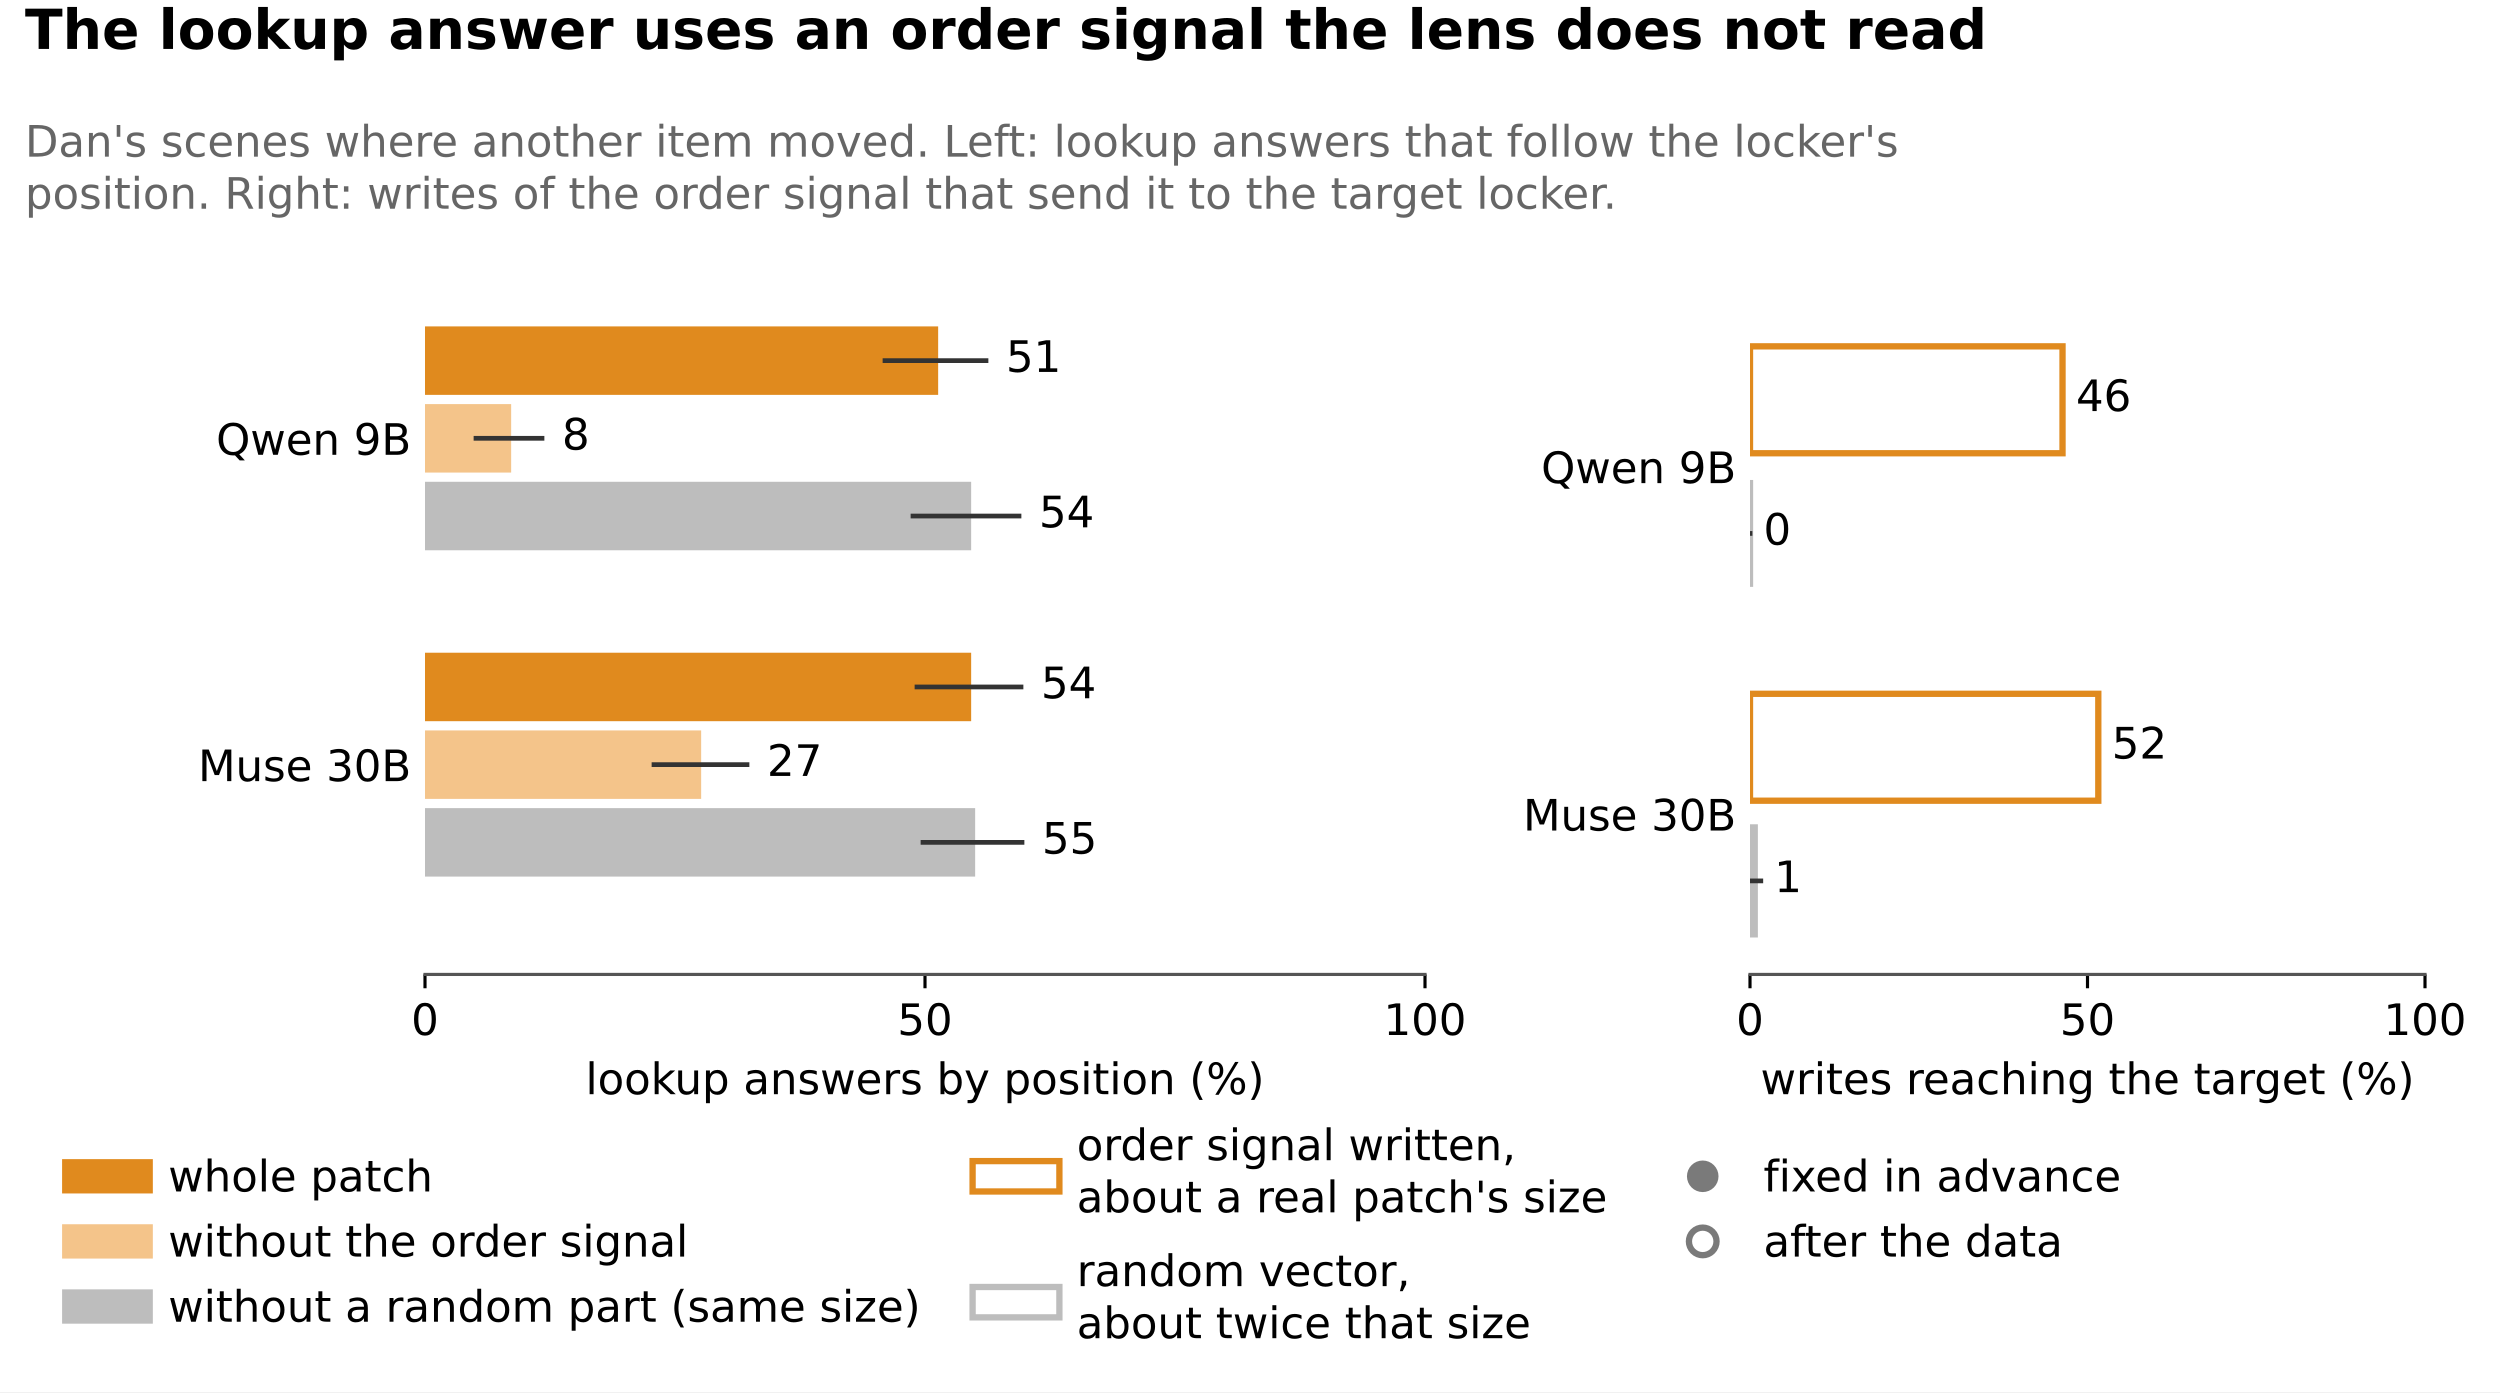
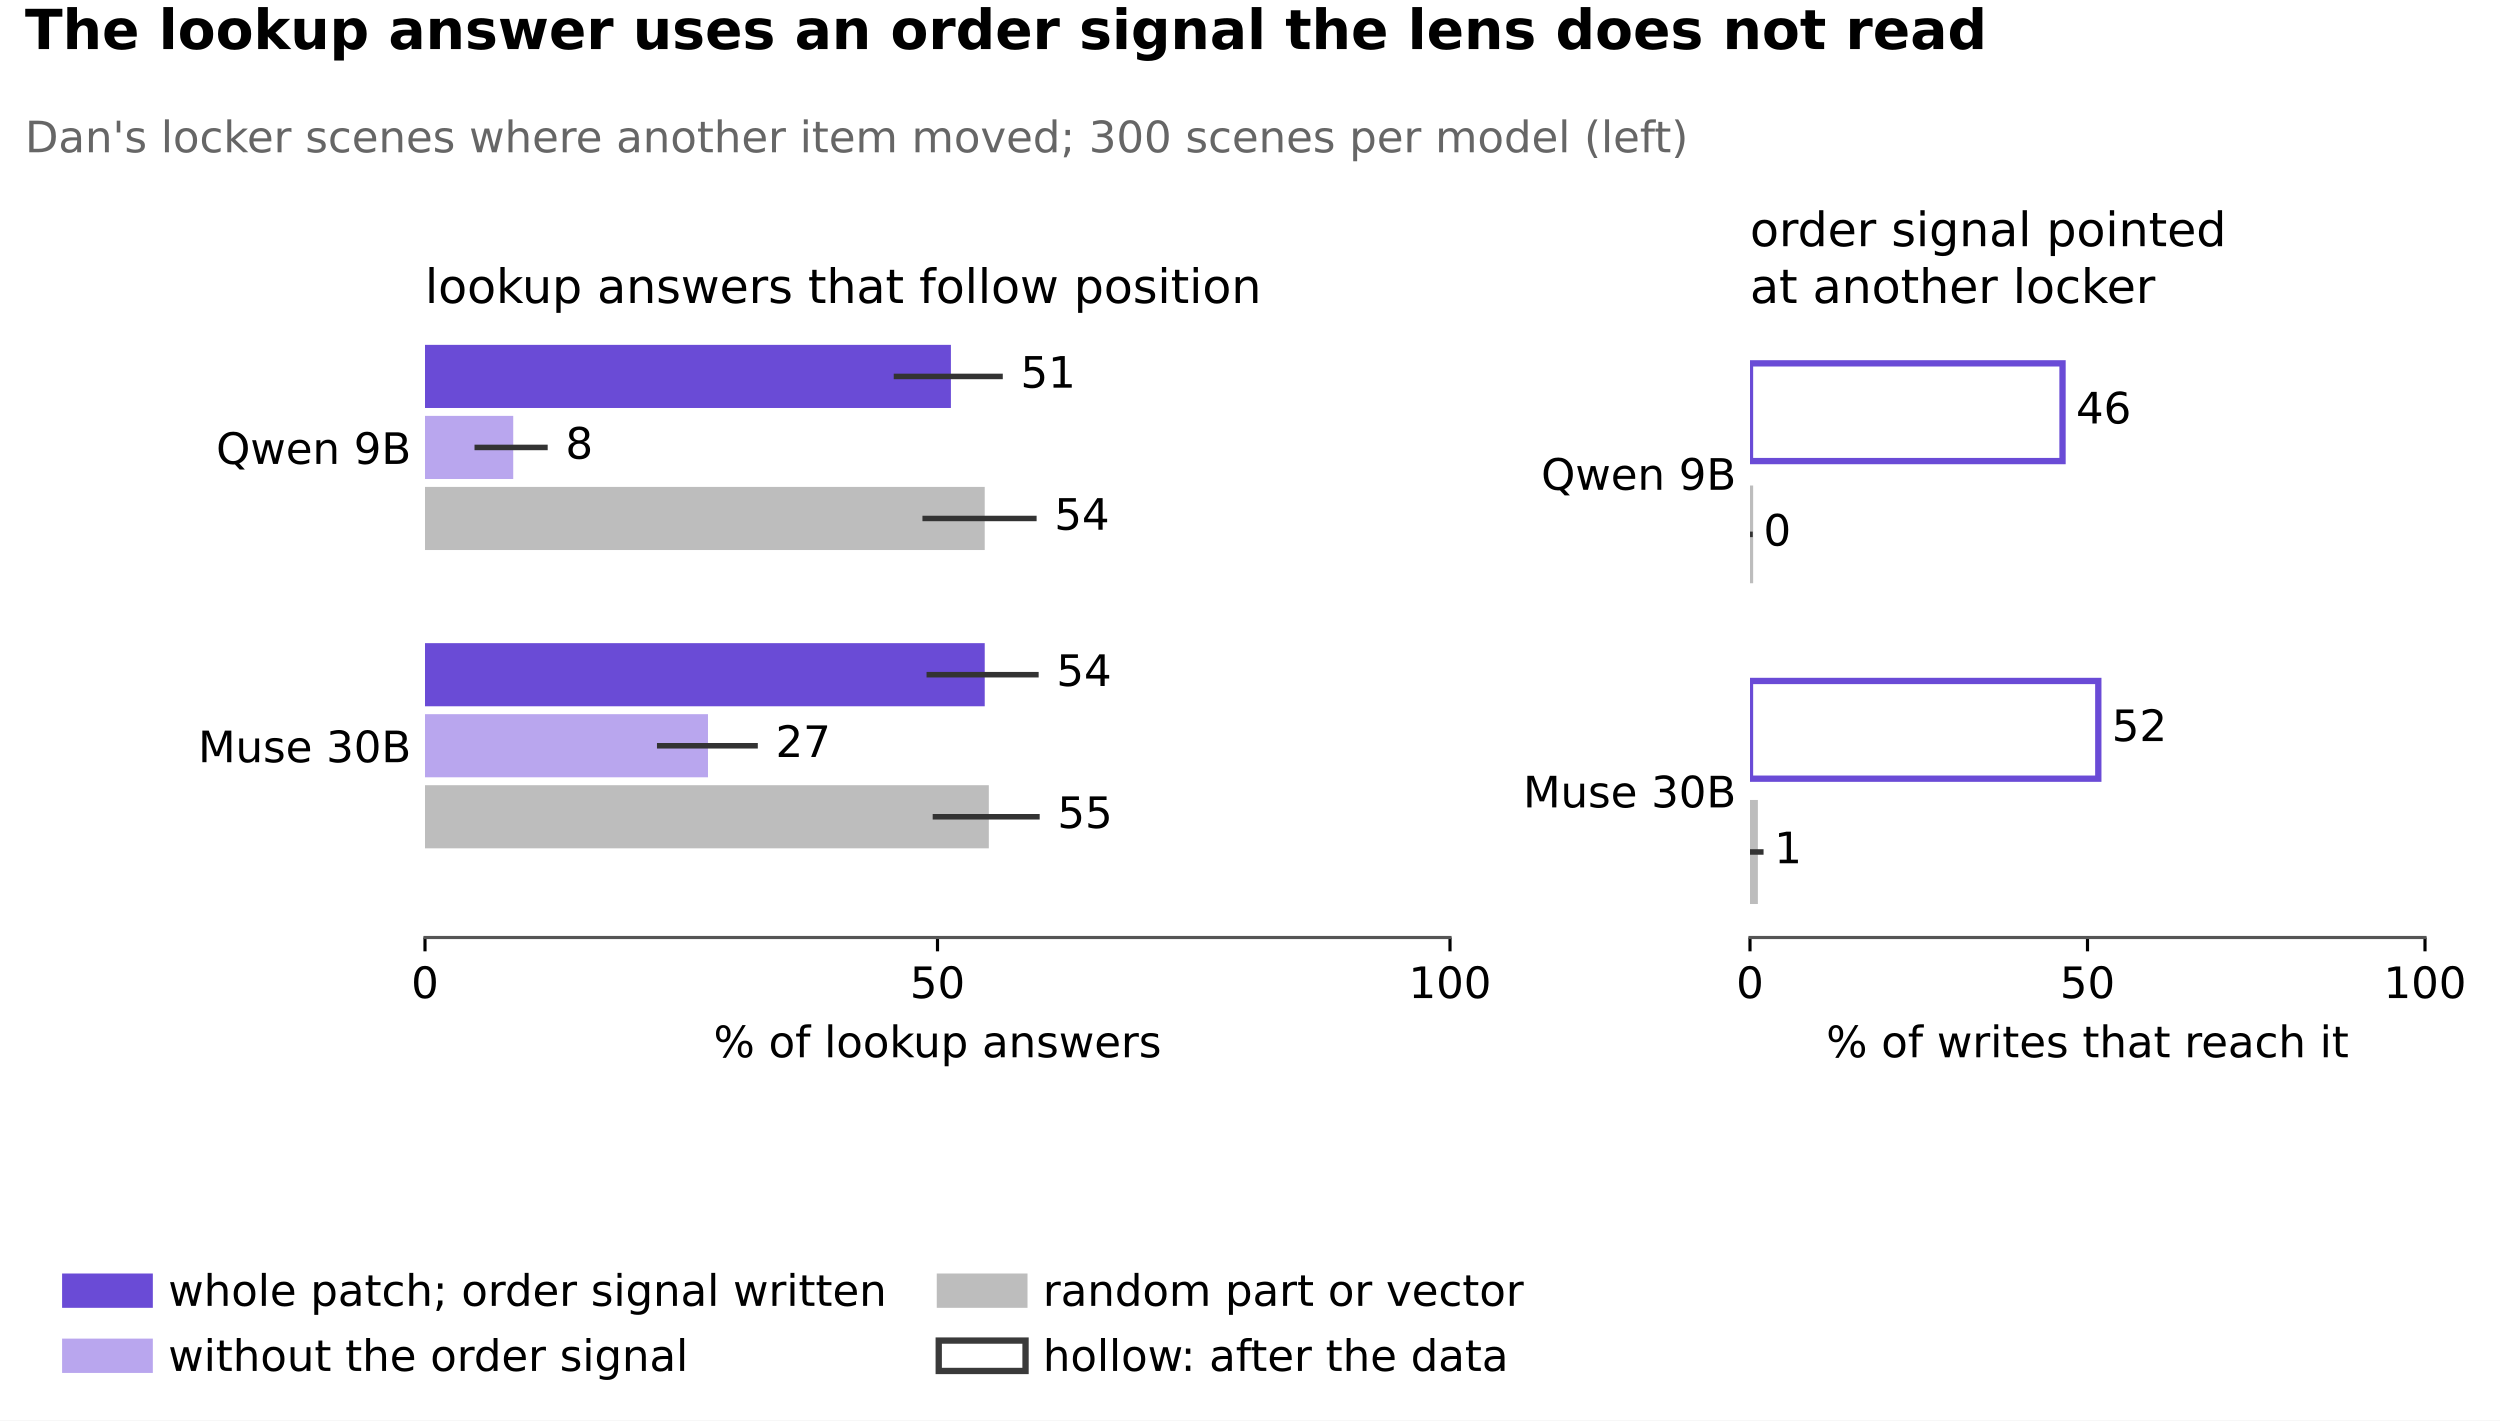
- <svg xmlns="http://www.w3.org/2000/svg" xmlns:xlink="http://www.w3.org/1999/xlink" width="633.6pt" height="352.8pt" viewBox="0 0 633.6 352.8" version="1.1">
+ <svg xmlns="http://www.w3.org/2000/svg" xmlns:xlink="http://www.w3.org/1999/xlink" width="633.6pt" height="360pt" viewBox="0 0 633.6 360" version="1.1">
  <defs>
    <style type="text/css">*{stroke-linejoin: round; stroke-linecap: butt}</style>
  </defs>
  <g id="figure_1">
    <g id="patch_1">
-       <path d="M 0 352.8  L 633.6 352.8  L 633.6 0  L 0 0  z " style="fill: #ffffff" />
+       <path d="M 0 360  L 633.6 360  L 633.6 0  L 0 0  z " style="fill: #ffffff" />
    </g>
    <g id="axes_1">
      <g id="patch_2">
-         <path d="M 107.712 246.96  L 361.152 246.96  L 361.152 77.616  L 107.712 77.616  z " style="fill: #ffffff" />
+         <path d="M 107.712 237.6  L 367.488 237.6  L 367.488 82.8  L 107.712 82.8  z " style="fill: #ffffff" />
      </g>
      <g id="matplotlib.axis_1">
        <g id="xtick_1">
          <g id="line2d_1">
            <defs>
-               <path id="m5cbfda195a" d="M 0 0  L 0 3.5  " style="stroke: #000000; stroke-width: 0.8" />
+               <path id="m99de636e02" d="M 0 0  L 0 3.5  " style="stroke: #000000; stroke-width: 0.8" />
            </defs>
            <g>
-               <use xlink:href="#m5cbfda195a" x="107.712" y="246.96" style="stroke: #000000; stroke-width: 0.8" />
+               <use xlink:href="#m99de636e02" x="107.712" y="237.6" style="stroke: #000000; stroke-width: 0.8" />
            </g>
          </g>
          <g id="text_1">
-             <text style="font-size: 11px; font-family: 'DejaVu Sans'; text-anchor: middle" x="107.712" y="262.317" transform="rotate(-0 107.712 262.3174)">0</text>
+             <text style="font-size: 11px; font-family: 'DejaVu Sans'; text-anchor: middle" x="107.712" y="252.957" transform="rotate(-0 107.712 252.9574)">0</text>
          </g>
        </g>
        <g id="xtick_2">
          <g id="line2d_2">
            <g>
-               <use xlink:href="#m5cbfda195a" x="234.432" y="246.96" style="stroke: #000000; stroke-width: 0.8" />
+               <use xlink:href="#m99de636e02" x="237.6" y="237.6" style="stroke: #000000; stroke-width: 0.8" />
            </g>
          </g>
          <g id="text_2">
-             <text style="font-size: 11px; font-family: 'DejaVu Sans'; text-anchor: middle" x="234.432" y="262.317" transform="rotate(-0 234.432 262.3174)">50</text>
+             <text style="font-size: 11px; font-family: 'DejaVu Sans'; text-anchor: middle" x="237.6" y="252.957" transform="rotate(-0 237.6 252.9574)">50</text>
          </g>
        </g>
        <g id="xtick_3">
          <g id="line2d_3">
            <g>
-               <use xlink:href="#m5cbfda195a" x="361.152" y="246.96" style="stroke: #000000; stroke-width: 0.8" />
+               <use xlink:href="#m99de636e02" x="367.488" y="237.6" style="stroke: #000000; stroke-width: 0.8" />
            </g>
          </g>
          <g id="text_3">
-             <text style="font-size: 11px; font-family: 'DejaVu Sans'; text-anchor: middle" x="361.152" y="262.317" transform="rotate(-0 361.152 262.3174)">100</text>
+             <text style="font-size: 11px; font-family: 'DejaVu Sans'; text-anchor: middle" x="367.488" y="252.957" transform="rotate(-0 367.488 252.9574)">100</text>
          </g>
        </g>
        <g id="text_4">
-           <text style="font-size: 11px; font-family: 'DejaVu Sans'; text-anchor: middle" x="234.432" y="277.318" transform="rotate(-0 234.432 277.3183)">lookup answers by position (%)</text>
+           <text style="font-size: 11px; font-family: 'DejaVu Sans'; text-anchor: middle" x="237.6" y="267.958" transform="rotate(-0 237.6 267.9583)">% of lookup answers</text>
        </g>
      </g>
      <g id="matplotlib.axis_2">
        <g id="ytick_1">
          <g id="line2d_4" />
          <g id="text_5">
-             <text style="font-size: 11px; font-family: 'DejaVu Sans'; text-anchor: end" x="104.212" y="115.27" transform="rotate(-0 104.212 115.2697)">Qwen 9B</text>
+             <text style="font-size: 11px; font-family: 'DejaVu Sans'; text-anchor: end" x="104.212" y="117.579" transform="rotate(-0 104.212 117.5787)">Qwen 9B</text>
          </g>
        </g>
        <g id="ytick_2">
          <g id="line2d_5" />
          <g id="text_6">
-             <text style="font-size: 11px; font-family: 'DejaVu Sans'; text-anchor: end" x="104.212" y="197.973" transform="rotate(-0 104.212 197.9726)">Muse 30B</text>
+             <text style="font-size: 11px; font-family: 'DejaVu Sans'; text-anchor: end" x="104.212" y="193.179" transform="rotate(-0 104.212 193.1787)">Muse 30B</text>
          </g>
        </g>
      </g>
      <g id="patch_3">
-         <path d="M 107.712 99.276  L 236.966 99.276  L 236.966 83.523  L 107.712 83.523  z " clip-path="url(#p3d1ac13165)" style="fill: #e08a1e; stroke: #e08a1e; stroke-width: 1.6; stroke-linejoin: miter" />
+         <path d="M 107.712 102.6  L 240.198 102.6  L 240.198 88.2  L 107.712 88.2  z " clip-path="url(#pbd786f29de)" style="fill: #6a4bd6; stroke: #6a4bd6; stroke-width: 1.6; stroke-linejoin: miter" />
      </g>
      <g id="patch_4">
-         <path d="M 107.712 118.967  L 128.748 118.967  L 128.748 103.215  L 107.712 103.215  z " clip-path="url(#p3d1ac13165)" style="fill: #f4c48a; stroke: #f4c48a; stroke-width: 1.6; stroke-linejoin: miter" />
+         <path d="M 107.712 120.6  L 129.273 120.6  L 129.273 106.2  L 107.712 106.2  z " clip-path="url(#pbd786f29de)" style="fill: #b9a6ee; stroke: #b9a6ee; stroke-width: 1.6; stroke-linejoin: miter" />
      </g>
      <g id="patch_5">
-         <path d="M 107.712 138.659  L 245.33 138.659  L 245.33 122.906  L 107.712 122.906  z " clip-path="url(#p3d1ac13165)" style="fill: #bdbdbd; stroke: #bdbdbd; stroke-width: 1.6; stroke-linejoin: miter" />
+         <path d="M 107.712 138.6  L 248.77 138.6  L 248.77 124.2  L 107.712 124.2  z " clip-path="url(#pbd786f29de)" style="fill: #bdbdbd; stroke: #bdbdbd; stroke-width: 1.6; stroke-linejoin: miter" />
      </g>
      <g id="patch_6">
-         <path d="M 107.712 181.979  L 245.33 181.979  L 245.33 166.226  L 107.712 166.226  z " clip-path="url(#p3d1ac13165)" style="fill: #e08a1e; stroke: #e08a1e; stroke-width: 1.6; stroke-linejoin: miter" />
+         <path d="M 107.712 178.2  L 248.77 178.2  L 248.77 163.8  L 107.712 163.8  z " clip-path="url(#pbd786f29de)" style="fill: #6a4bd6; stroke: #6a4bd6; stroke-width: 1.6; stroke-linejoin: miter" />
      </g>
      <g id="patch_7">
-         <path d="M 107.712 201.67  L 176.901 201.67  L 176.901 185.917  L 107.712 185.917  z " clip-path="url(#p3d1ac13165)" style="fill: #f4c48a; stroke: #f4c48a; stroke-width: 1.6; stroke-linejoin: miter" />
+         <path d="M 107.712 196.2  L 178.631 196.2  L 178.631 181.8  L 107.712 181.8  z " clip-path="url(#pbd786f29de)" style="fill: #b9a6ee; stroke: #b9a6ee; stroke-width: 1.6; stroke-linejoin: miter" />
      </g>
      <g id="patch_8">
-         <path d="M 107.712 221.361  L 246.344 221.361  L 246.344 205.609  L 107.712 205.609  z " clip-path="url(#p3d1ac13165)" style="fill: #bdbdbd; stroke: #bdbdbd; stroke-width: 1.6; stroke-linejoin: miter" />
+         <path d="M 107.712 214.2  L 249.809 214.2  L 249.809 199.8  L 107.712 199.8  z " clip-path="url(#pbd786f29de)" style="fill: #bdbdbd; stroke: #bdbdbd; stroke-width: 1.6; stroke-linejoin: miter" />
      </g>
      <g id="patch_9">
-         <path d="M 107.712 246.96  L 361.152 246.96  " style="fill: none; stroke: #555555; stroke-width: 0.8; stroke-linejoin: miter; stroke-linecap: square" />
+         <path d="M 107.712 237.6  L 367.488 237.6  " style="fill: none; stroke: #555555; stroke-width: 0.8; stroke-linejoin: miter; stroke-linecap: square" />
      </g>
      <g id="line2d_6">
-         <path d="M 224.294 91.4  L 249.892 91.4  " clip-path="url(#p3d1ac13165)" style="fill: none; stroke: #333333; stroke-width: 1.2; stroke-linecap: square" />
+         <path d="M 227.209 95.4  L 253.446 95.4  " clip-path="url(#pbd786f29de)" style="fill: none; stroke: #333333; stroke-width: 1.4; stroke-linecap: square" />
      </g>
      <g id="text_7">
-         <text style="font-size: 11px; font-family: 'DejaVu Sans'; text-anchor: start" x="254.961" y="94.257" transform="rotate(-0 254.9606 94.25724)">51</text>
+         <text style="font-size: 11px; font-family: 'DejaVu Sans'; text-anchor: start" x="258.642" y="98.257" transform="rotate(-0 258.6419 98.25742)">51</text>
      </g>
      <g id="line2d_7">
-         <path d="M 120.637 111.091  L 137.364 111.091  " clip-path="url(#p3d1ac13165)" style="fill: none; stroke: #333333; stroke-width: 1.2; stroke-linecap: square" />
+         <path d="M 120.961 113.4  L 138.106 113.4  " clip-path="url(#pbd786f29de)" style="fill: none; stroke: #333333; stroke-width: 1.4; stroke-linecap: square" />
      </g>
      <g id="text_8">
-         <text style="font-size: 11px; font-family: 'DejaVu Sans'; text-anchor: start" x="142.433" y="113.948" transform="rotate(-0 142.4333 113.9484)">8</text>
+         <text style="font-size: 11px; font-family: 'DejaVu Sans'; text-anchor: start" x="143.301" y="116.257" transform="rotate(-0 143.3013 116.2574)">8</text>
      </g>
      <g id="line2d_8">
-         <path d="M 231.391 130.782  L 258.255 130.782  " clip-path="url(#p3d1ac13165)" style="fill: none; stroke: #333333; stroke-width: 1.2; stroke-linecap: square" />
+         <path d="M 234.483 131.4  L 262.019 131.4  " clip-path="url(#pbd786f29de)" style="fill: none; stroke: #333333; stroke-width: 1.4; stroke-linecap: square" />
      </g>
      <g id="text_9">
-         <text style="font-size: 11px; font-family: 'DejaVu Sans'; text-anchor: start" x="263.324" y="133.64" transform="rotate(-0 263.3242 133.6396)">54</text>
+         <text style="font-size: 11px; font-family: 'DejaVu Sans'; text-anchor: start" x="267.214" y="134.257" transform="rotate(-0 267.2145 134.2574)">54</text>
      </g>
      <g id="line2d_9">
-         <path d="M 232.404 174.103  L 258.762 174.103  " clip-path="url(#p3d1ac13165)" style="fill: none; stroke: #333333; stroke-width: 1.2; stroke-linecap: square" />
+         <path d="M 235.522 171  L 262.538 171  " clip-path="url(#pbd786f29de)" style="fill: none; stroke: #333333; stroke-width: 1.4; stroke-linecap: square" />
      </g>
      <g id="text_10">
-         <text style="font-size: 11px; font-family: 'DejaVu Sans'; text-anchor: start" x="263.831" y="176.96" transform="rotate(-0 263.831 176.9601)">54</text>
+         <text style="font-size: 11px; font-family: 'DejaVu Sans'; text-anchor: start" x="267.734" y="173.857" transform="rotate(-0 267.734 173.8574)">54</text>
      </g>
      <g id="line2d_10">
-         <path d="M 165.75 193.794  L 189.32 193.794  " clip-path="url(#p3d1ac13165)" style="fill: none; stroke: #333333; stroke-width: 1.2; stroke-linecap: square" />
+         <path d="M 167.201 189  L 191.36 189  " clip-path="url(#pbd786f29de)" style="fill: none; stroke: #333333; stroke-width: 1.4; stroke-linecap: square" />
      </g>
      <g id="text_11">
-         <text style="font-size: 11px; font-family: 'DejaVu Sans'; text-anchor: start" x="194.388" y="196.651" transform="rotate(-0 194.3885 196.6513)">27</text>
+         <text style="font-size: 11px; font-family: 'DejaVu Sans'; text-anchor: start" x="196.555" y="191.857" transform="rotate(-0 196.5554 191.8574)">27</text>
      </g>
      <g id="line2d_11">
-         <path d="M 233.925 213.485  L 259.016 213.485  " clip-path="url(#p3d1ac13165)" style="fill: none; stroke: #333333; stroke-width: 1.2; stroke-linecap: square" />
+         <path d="M 237.08 207  L 262.798 207  " clip-path="url(#pbd786f29de)" style="fill: none; stroke: #333333; stroke-width: 1.4; stroke-linecap: square" />
      </g>
      <g id="text_12">
-         <text style="font-size: 11px; font-family: 'DejaVu Sans'; text-anchor: start" x="264.084" y="216.342" transform="rotate(-0 264.0845 216.3424)">55</text>
+         <text style="font-size: 11px; font-family: 'DejaVu Sans'; text-anchor: start" x="267.994" y="209.857" transform="rotate(-0 267.9938 209.8574)">55</text>
+       </g>
+       <g id="text_13">
+         <text style="font-size: 12px; font-family: 'DejaVu Sans'; text-anchor: start" x="107.712" y="76.8" transform="rotate(-0 107.712 76.8)">lookup answers that follow position</text>
      </g>
    </g>
    <g id="axes_2">
      <g id="patch_10">
-         <path d="M 443.52 246.96  L 614.592 246.96  L 614.592 77.616  L 443.52 77.616  z " style="fill: #ffffff" />
+         <path d="M 443.52 237.6  L 614.592 237.6  L 614.592 82.8  L 443.52 82.8  z " style="fill: #ffffff" />
      </g>
      <g id="matplotlib.axis_3">
        <g id="xtick_4">
          <g id="line2d_12">
            <g>
-               <use xlink:href="#m5cbfda195a" x="443.52" y="246.96" style="stroke: #000000; stroke-width: 0.8" />
-             </g>
-           </g>
-           <g id="text_13">
-             <text style="font-size: 11px; font-family: 'DejaVu Sans'; text-anchor: middle" x="443.52" y="262.317" transform="rotate(-0 443.52 262.3174)">0</text>
+               <use xlink:href="#m99de636e02" x="443.52" y="237.6" style="stroke: #000000; stroke-width: 0.8" />
+             </g>
+           </g>
+           <g id="text_14">
+             <text style="font-size: 11px; font-family: 'DejaVu Sans'; text-anchor: middle" x="443.52" y="252.957" transform="rotate(-0 443.52 252.9574)">0</text>
          </g>
        </g>
        <g id="xtick_5">
          <g id="line2d_13">
            <g>
-               <use xlink:href="#m5cbfda195a" x="529.056" y="246.96" style="stroke: #000000; stroke-width: 0.8" />
-             </g>
-           </g>
-           <g id="text_14">
-             <text style="font-size: 11px; font-family: 'DejaVu Sans'; text-anchor: middle" x="529.056" y="262.317" transform="rotate(-0 529.056 262.3174)">50</text>
+               <use xlink:href="#m99de636e02" x="529.056" y="237.6" style="stroke: #000000; stroke-width: 0.8" />
+             </g>
+           </g>
+           <g id="text_15">
+             <text style="font-size: 11px; font-family: 'DejaVu Sans'; text-anchor: middle" x="529.056" y="252.957" transform="rotate(-0 529.056 252.9574)">50</text>
          </g>
        </g>
        <g id="xtick_6">
          <g id="line2d_14">
            <g>
-               <use xlink:href="#m5cbfda195a" x="614.592" y="246.96" style="stroke: #000000; stroke-width: 0.8" />
-             </g>
-           </g>
-           <g id="text_15">
-             <text style="font-size: 11px; font-family: 'DejaVu Sans'; text-anchor: middle" x="614.592" y="262.317" transform="rotate(-0 614.592 262.3174)">100</text>
-           </g>
-         </g>
-         <g id="text_16">
-           <text style="font-size: 11px; font-family: 'DejaVu Sans'; text-anchor: middle" x="529.056" y="277.318" transform="rotate(-0 529.056 277.3183)">writes reaching the target (%)</text>
+               <use xlink:href="#m99de636e02" x="614.592" y="237.6" style="stroke: #000000; stroke-width: 0.8" />
+             </g>
+           </g>
+           <g id="text_16">
+             <text style="font-size: 11px; font-family: 'DejaVu Sans'; text-anchor: middle" x="614.592" y="252.957" transform="rotate(-0 614.592 252.9574)">100</text>
+           </g>
+         </g>
+         <g id="text_17">
+           <text style="font-size: 11px; font-family: 'DejaVu Sans'; text-anchor: middle" x="529.056" y="267.958" transform="rotate(-0 529.056 267.9583)">% of writes that reach it</text>
        </g>
      </g>
      <g id="matplotlib.axis_4">
        <g id="ytick_3">
          <g id="line2d_15" />
-           <g id="text_17">
-             <text style="font-size: 11px; font-family: 'DejaVu Sans'; text-anchor: end" x="440.02" y="122.437" transform="rotate(-0 440.02 122.4373)">Qwen 9B</text>
+           <g id="text_18">
+             <text style="font-size: 11px; font-family: 'DejaVu Sans'; text-anchor: end" x="440.02" y="124.131" transform="rotate(-0 440.02 124.1307)">Qwen 9B</text>
          </g>
        </g>
        <g id="ytick_4">
          <g id="line2d_16" />
-           <g id="text_18">
-             <text style="font-size: 11px; font-family: 'DejaVu Sans'; text-anchor: end" x="440.02" y="210.496" transform="rotate(-0 440.02 210.4962)">Muse 30B</text>
+           <g id="text_19">
+             <text style="font-size: 11px; font-family: 'DejaVu Sans'; text-anchor: end" x="440.02" y="204.627" transform="rotate(-0 440.02 204.6267)">Muse 30B</text>
          </g>
        </g>
      </g>
      <g id="patch_11">
-         <path d="M 443.52 114.872  L 522.726 114.872  L 522.726 87.777  L 443.52 87.777  z " clip-path="url(#p22f3e04cb5)" style="fill: #ffffff; stroke: #e08a1e; stroke-width: 1.6; stroke-linejoin: miter" />
+         <path d="M 443.52 116.856  L 522.726 116.856  L 522.726 92.088  L 443.52 92.088  z " clip-path="url(#p1f39a87730)" style="fill: #ffffff; stroke: #6a4bd6; stroke-width: 1.6; stroke-linejoin: miter" />
      </g>
      <g id="patch_12">
-         <path d="M 443.52 148.74  L 443.52 148.74  L 443.52 121.645  L 443.52 121.645  z " clip-path="url(#p22f3e04cb5)" style="fill: #ffffff; stroke: #bdbdbd; stroke-width: 1.6; stroke-linejoin: miter" />
+         <path d="M 443.52 147.816  L 443.52 147.816  L 443.52 123.048  L 443.52 123.048  z " clip-path="url(#p1f39a87730)" style="fill: #ffffff; stroke: #bdbdbd; stroke-width: 1.6; stroke-linejoin: miter" />
      </g>
      <g id="patch_13">
-         <path d="M 443.52 202.931  L 531.793 202.931  L 531.793 175.836  L 443.52 175.836  z " clip-path="url(#p22f3e04cb5)" style="fill: #ffffff; stroke: #e08a1e; stroke-width: 1.6; stroke-linejoin: miter" />
+         <path d="M 443.52 197.352  L 531.793 197.352  L 531.793 172.584  L 443.52 172.584  z " clip-path="url(#p1f39a87730)" style="fill: #ffffff; stroke: #6a4bd6; stroke-width: 1.6; stroke-linejoin: miter" />
      </g>
      <g id="patch_14">
-         <path d="M 443.52 236.799  L 444.718 236.799  L 444.718 209.704  L 443.52 209.704  z " clip-path="url(#p22f3e04cb5)" style="fill: #ffffff; stroke: #bdbdbd; stroke-width: 1.6; stroke-linejoin: miter" />
+         <path d="M 443.52 228.312  L 444.718 228.312  L 444.718 203.544  L 443.52 203.544  z " clip-path="url(#p1f39a87730)" style="fill: #ffffff; stroke: #bdbdbd; stroke-width: 1.6; stroke-linejoin: miter" />
      </g>
      <g id="patch_15">
-         <path d="M 443.52 246.96  L 614.592 246.96  " style="fill: none; stroke: #555555; stroke-width: 0.8; stroke-linejoin: miter; stroke-linecap: square" />
-       </g>
-       <g id="text_19">
-         <text style="font-size: 11px; font-family: 'DejaVu Sans'; text-anchor: start" x="526.148" y="104.182" transform="rotate(-0 526.1478 104.1816)">46</text>
+         <path d="M 443.52 237.6  L 614.592 237.6  " style="fill: none; stroke: #555555; stroke-width: 0.8; stroke-linejoin: miter; stroke-linecap: square" />
+       </g>
+       <g id="text_20">
+         <text style="font-size: 11px; font-family: 'DejaVu Sans'; text-anchor: start" x="526.148" y="107.329" transform="rotate(-0 526.1478 107.3294)">46</text>
      </g>
      <g id="line2d_17">
-         <path d="M 443.52 135.193  L 443.52 135.193  " clip-path="url(#p22f3e04cb5)" style="fill: none; stroke: #333333; stroke-width: 1.2; stroke-linecap: square" />
-       </g>
-       <g id="text_20">
-         <text style="font-size: 11px; font-family: 'DejaVu Sans'; text-anchor: start" x="446.941" y="138.05" transform="rotate(-0 446.9414 138.0504)">0</text>
+         <path d="M 443.52 135.432  L 443.52 135.432  " clip-path="url(#p1f39a87730)" style="fill: none; stroke: #333333; stroke-width: 1.4; stroke-linecap: square" />
      </g>
      <g id="text_21">
-         <text style="font-size: 11px; font-family: 'DejaVu Sans'; text-anchor: start" x="535.215" y="192.24" transform="rotate(-0 535.2146 192.2405)">52</text>
+         <text style="font-size: 11px; font-family: 'DejaVu Sans'; text-anchor: start" x="446.941" y="138.289" transform="rotate(-0 446.9414 138.2894)">0</text>
+       </g>
+       <g id="text_22">
+         <text style="font-size: 11px; font-family: 'DejaVu Sans'; text-anchor: start" x="535.215" y="187.825" transform="rotate(-0 535.2146 187.8254)">52</text>
      </g>
      <g id="line2d_18">
-         <path d="M 443.52 223.252  L 446.257 223.252  " clip-path="url(#p22f3e04cb5)" style="fill: none; stroke: #333333; stroke-width: 1.2; stroke-linecap: square" />
-       </g>
-       <g id="text_22">
-         <text style="font-size: 11px; font-family: 'DejaVu Sans'; text-anchor: start" x="449.679" y="226.109" transform="rotate(-0 449.6786 226.1093)">1</text>
-       </g>
-     </g>
-     <g id="text_23">
-       <text style="font-weight: 700; font-size: 14px; font-family: 'DejaVu Sans'; text-anchor: start" x="6.336" y="12.402" transform="rotate(-0 6.336 12.40181)">The lookup answer uses an order signal the lens does not read</text>
-     </g>
-     <g id="text_24">
-       <text style="font-size: 11px; font-family: 'DejaVu Sans'; fill: #666666" transform="translate(6.336 39.69935)">Dan's scenes where another item moved. Left: lookup answers that follow the locker's</text>
-       <text style="font-size: 11px; font-family: 'DejaVu Sans'; fill: #666666" transform="translate(6.336 52.90236)">position. Right: writes of the order signal that send it to the target locker.</text>
+         <path d="M 443.52 215.928  L 446.257 215.928  " clip-path="url(#p1f39a87730)" style="fill: none; stroke: #333333; stroke-width: 1.4; stroke-linecap: square" />
+       </g>
+       <g id="text_23">
+         <text style="font-size: 11px; font-family: 'DejaVu Sans'; text-anchor: start" x="449.679" y="218.785" transform="rotate(-0 449.6786 218.7854)">1</text>
+       </g>
+       <g id="text_24">
+         <text style="font-size: 12px; font-family: 'DejaVu Sans'" transform="translate(443.52 62.39672)">order signal pointed</text>
+         <text style="font-size: 12px; font-family: 'DejaVu Sans'" transform="translate(443.52 76.8)">at another locker</text>
+       </g>
+     </g>
+     <g id="text_25">
+       <text style="font-weight: 700; font-size: 14px; font-family: 'DejaVu Sans'; text-anchor: start" x="6.336" y="12.438" transform="rotate(-0 6.336 12.43781)">The lookup answer uses an order signal the lens does not read</text>
+     </g>
+     <g id="text_26">
+       <text style="font-size: 11px; font-family: 'DejaVu Sans'; text-anchor: start; fill: #666666" x="6.336" y="38.598" transform="rotate(-0 6.336 38.59828)">Dan's locker scenes where another item moved; 300 scenes per model (left)</text>
    </g>
    <g id="legend_1">
      <g id="patch_16">
-         <path d="M 16.236 301.97  L 38.236 301.97  L 38.236 294.27  L 16.236 294.27  z " style="fill: #e08a1e; stroke: #e08a1e; stroke-linejoin: miter" />
-       </g>
-       <g id="text_25">
-         <text style="font-size: 11px; font-family: 'DejaVu Sans'; text-anchor: start" x="42.636" y="301.97" transform="rotate(-0 42.636 301.9701)">whole patch</text>
+         <path d="M 16.236 330.957  L 38.236 330.957  L 38.236 323.257  L 16.236 323.257  z " style="fill: #6a4bd6; stroke: #6a4bd6; stroke-linejoin: miter" />
+       </g>
+       <g id="text_27">
+         <text style="font-size: 11px; font-family: 'DejaVu Sans'; text-anchor: start" x="42.636" y="330.957" transform="rotate(-0 42.636 330.9566)">whole patch; order signal written</text>
      </g>
      <g id="patch_17">
-         <path d="M 16.236 318.471  L 38.236 318.471  L 38.236 310.771  L 16.236 310.771  z " style="fill: #f4c48a; stroke: #f4c48a; stroke-linejoin: miter" />
-       </g>
-       <g id="text_26">
-         <text style="font-size: 11px; font-family: 'DejaVu Sans'; text-anchor: start" x="42.636" y="318.471" transform="rotate(-0 42.636 318.471)">without the order signal</text>
+         <path d="M 16.236 347.457  L 38.236 347.457  L 38.236 339.757  L 16.236 339.757  z " style="fill: #b9a6ee; stroke: #b9a6ee; stroke-linejoin: miter" />
+       </g>
+       <g id="text_28">
+         <text style="font-size: 11px; font-family: 'DejaVu Sans'; text-anchor: start" x="42.636" y="347.457" transform="rotate(-0 42.636 347.4574)">without the order signal</text>
      </g>
      <g id="patch_18">
-         <path d="M 16.236 334.972  L 38.236 334.972  L 38.236 327.272  L 16.236 327.272  z " style="fill: #bdbdbd; stroke: #bdbdbd; stroke-linejoin: miter" />
-       </g>
-       <g id="text_27">
-         <text style="font-size: 11px; font-family: 'DejaVu Sans'; text-anchor: start" x="42.636" y="334.972" transform="rotate(-0 42.636 334.9718)">without a random part (same size)</text>
+         <path d="M 237.913 330.957  L 259.913 330.957  L 259.913 323.257  L 237.913 323.257  z " style="fill: #bdbdbd; stroke: #bdbdbd; stroke-linejoin: miter" />
+       </g>
+       <g id="text_29">
+         <text style="font-size: 11px; font-family: 'DejaVu Sans'; text-anchor: start" x="264.313" y="330.957" transform="rotate(-0 264.3135 330.9566)">random part or vector</text>
      </g>
      <g id="patch_19">
-         <path d="M 246.494 301.97  L 268.493 301.97  L 268.493 294.27  L 246.494 294.27  z " style="fill: #ffffff; stroke: #e08a1e; stroke-width: 1.6; stroke-linejoin: miter" />
-       </g>
-       <g id="text_28">
-         <text style="font-size: 11px; font-family: 'DejaVu Sans'" transform="translate(272.8935 294.0473)">order signal written,</text>
-         <text style="font-size: 11px; font-family: 'DejaVu Sans'" transform="translate(272.8935 307.2503)">about a real patch's size</text>
-       </g>
-       <g id="patch_20">
-         <path d="M 246.494 333.876  L 268.493 333.876  L 268.493 326.176  L 246.494 326.176  z " style="fill: #ffffff; stroke: #bdbdbd; stroke-width: 1.6; stroke-linejoin: miter" />
-       </g>
-       <g id="text_29">
-         <text style="font-size: 11px; font-family: 'DejaVu Sans'" transform="translate(272.8935 325.9533)">random vector,</text>
-         <text style="font-size: 11px; font-family: 'DejaVu Sans'" transform="translate(272.8935 339.1563)">about twice that size</text>
-       </g>
-       <g id="line2d_19">
-         <defs>
-           <path id="m1235c9d6bb" d="M 0 3.5  C 0.928 3.5 1.819 3.131 2.475 2.475  C 3.131 1.819 3.5 0.928 3.5 0  C 3.5 -0.928 3.131 -1.819 2.475 -2.475  C 1.819 -3.131 0.928 -3.5 0 -3.5  C -0.928 -3.5 -1.819 -3.131 -2.475 -2.475  C -3.131 -1.819 -3.5 -0.928 -3.5 0  C -3.5 0.928 -3.131 1.819 -2.475 2.475  C -1.819 3.131 -0.928 3.5 0 3.5  z " style="stroke: #7a7a7a" />
-         </defs>
-         <g>
-           <use xlink:href="#m1235c9d6bb" x="431.539" y="298.12" style="fill: #7a7a7a; stroke: #7a7a7a" />
-         </g>
+         <path d="M 237.913 347.457  L 259.913 347.457  L 259.913 339.757  L 237.913 339.757  z " style="fill: #ffffff; stroke: #3a3a3a; stroke-width: 1.6; stroke-linejoin: miter" />
      </g>
      <g id="text_30">
-         <text style="font-size: 11px; font-family: 'DejaVu Sans'; text-anchor: start" x="446.939" y="301.97" transform="rotate(-0 446.9393 301.9701)">fixed in advance</text>
-       </g>
-       <g id="line2d_20">
-         <defs>
-           <path id="mecd7a7614d" d="M 0 3.5  C 0.928 3.5 1.819 3.131 2.475 2.475  C 3.131 1.819 3.5 0.928 3.5 0  C 3.5 -0.928 3.131 -1.819 2.475 -2.475  C 1.819 -3.131 0.928 -3.5 0 -3.5  C -0.928 -3.5 -1.819 -3.131 -2.475 -2.475  C -3.131 -1.819 -3.5 -0.928 -3.5 0  C -3.5 0.928 -3.131 1.819 -2.475 2.475  C -1.819 3.131 -0.928 3.5 0 3.5  z " style="stroke: #7a7a7a; stroke-width: 1.6" />
-         </defs>
-         <g>
-           <use xlink:href="#mecd7a7614d" x="431.539" y="314.621" style="fill: #ffffff; stroke: #7a7a7a; stroke-width: 1.6" />
-         </g>
-       </g>
-       <g id="text_31">
-         <text style="font-size: 11px; font-family: 'DejaVu Sans'; text-anchor: start" x="446.939" y="318.471" transform="rotate(-0 446.9393 318.471)">after the data</text>
+         <text style="font-size: 11px; font-family: 'DejaVu Sans'; text-anchor: start" x="264.313" y="347.457" transform="rotate(-0 264.3135 347.4574)">hollow: after the data</text>
      </g>
    </g>
  </g>
  <defs>
-     <clipPath id="p3d1ac13165">
-       <rect x="107.712" y="77.616" width="253.44" height="169.344" />
+     <clipPath id="pbd786f29de">
+       <rect x="107.712" y="82.8" width="259.776" height="154.8" />
    </clipPath>
-     <clipPath id="p22f3e04cb5">
-       <rect x="443.52" y="77.616" width="171.072" height="169.344" />
+     <clipPath id="p1f39a87730">
+       <rect x="443.52" y="82.8" width="171.072" height="154.8" />
    </clipPath>
  </defs>
</svg>
